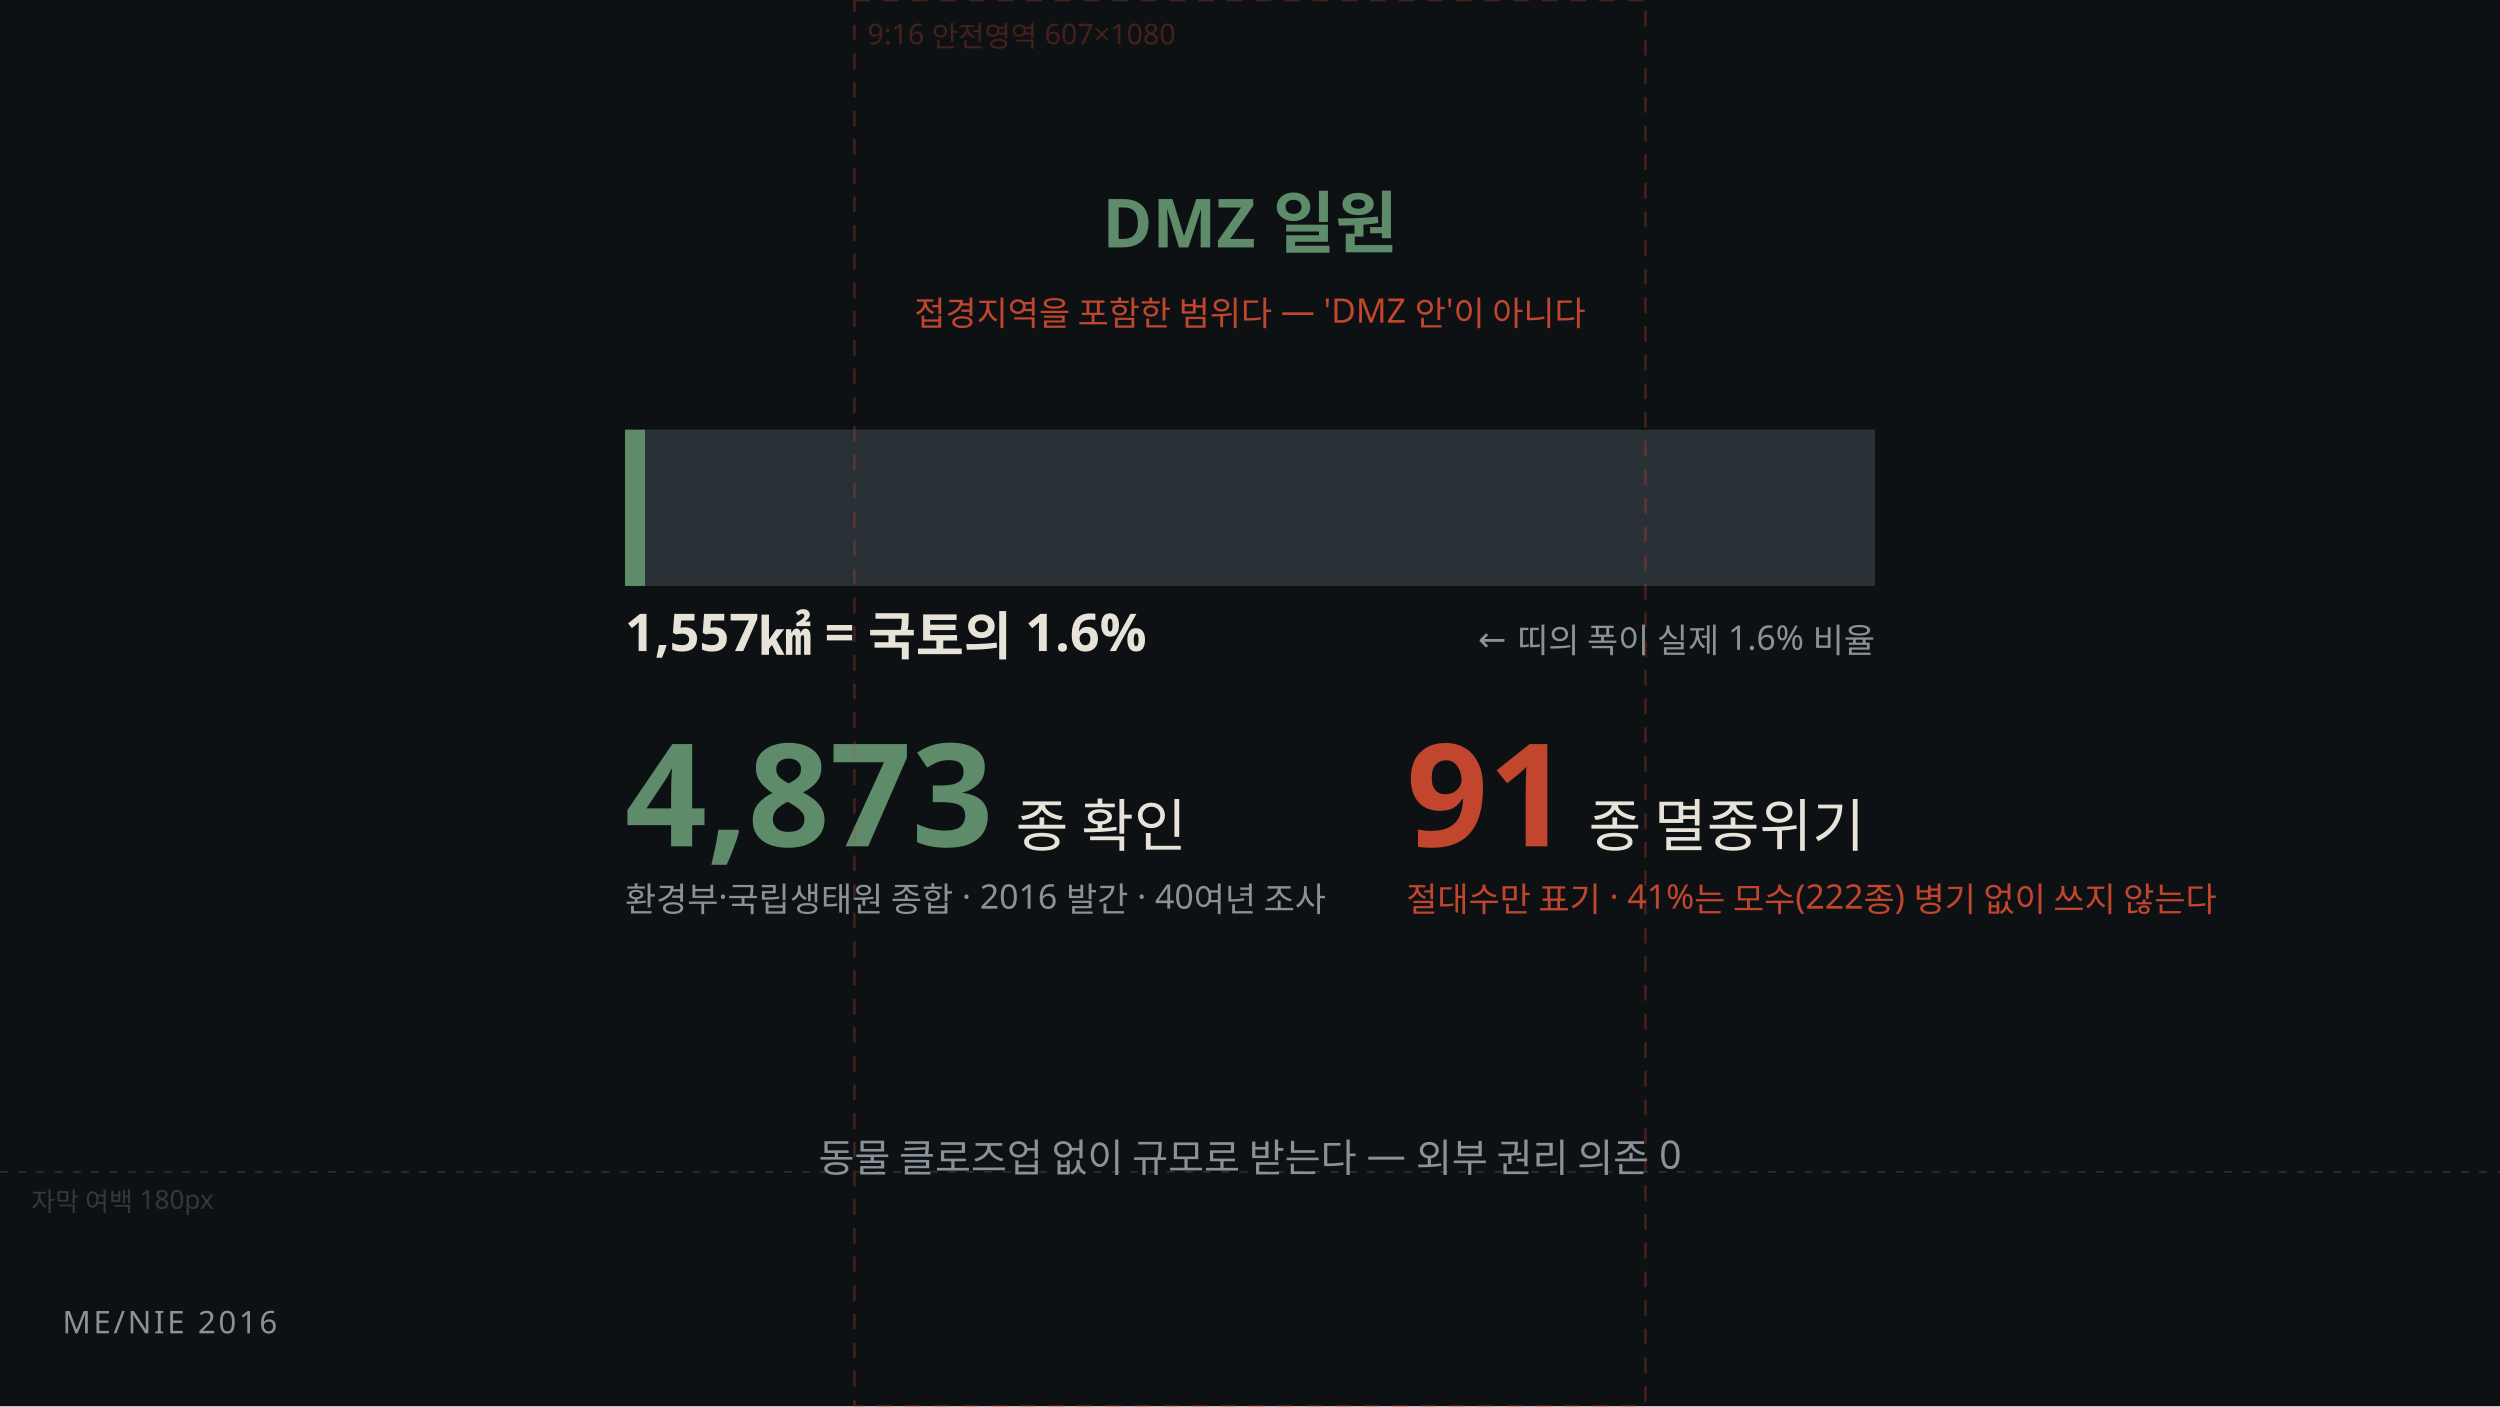
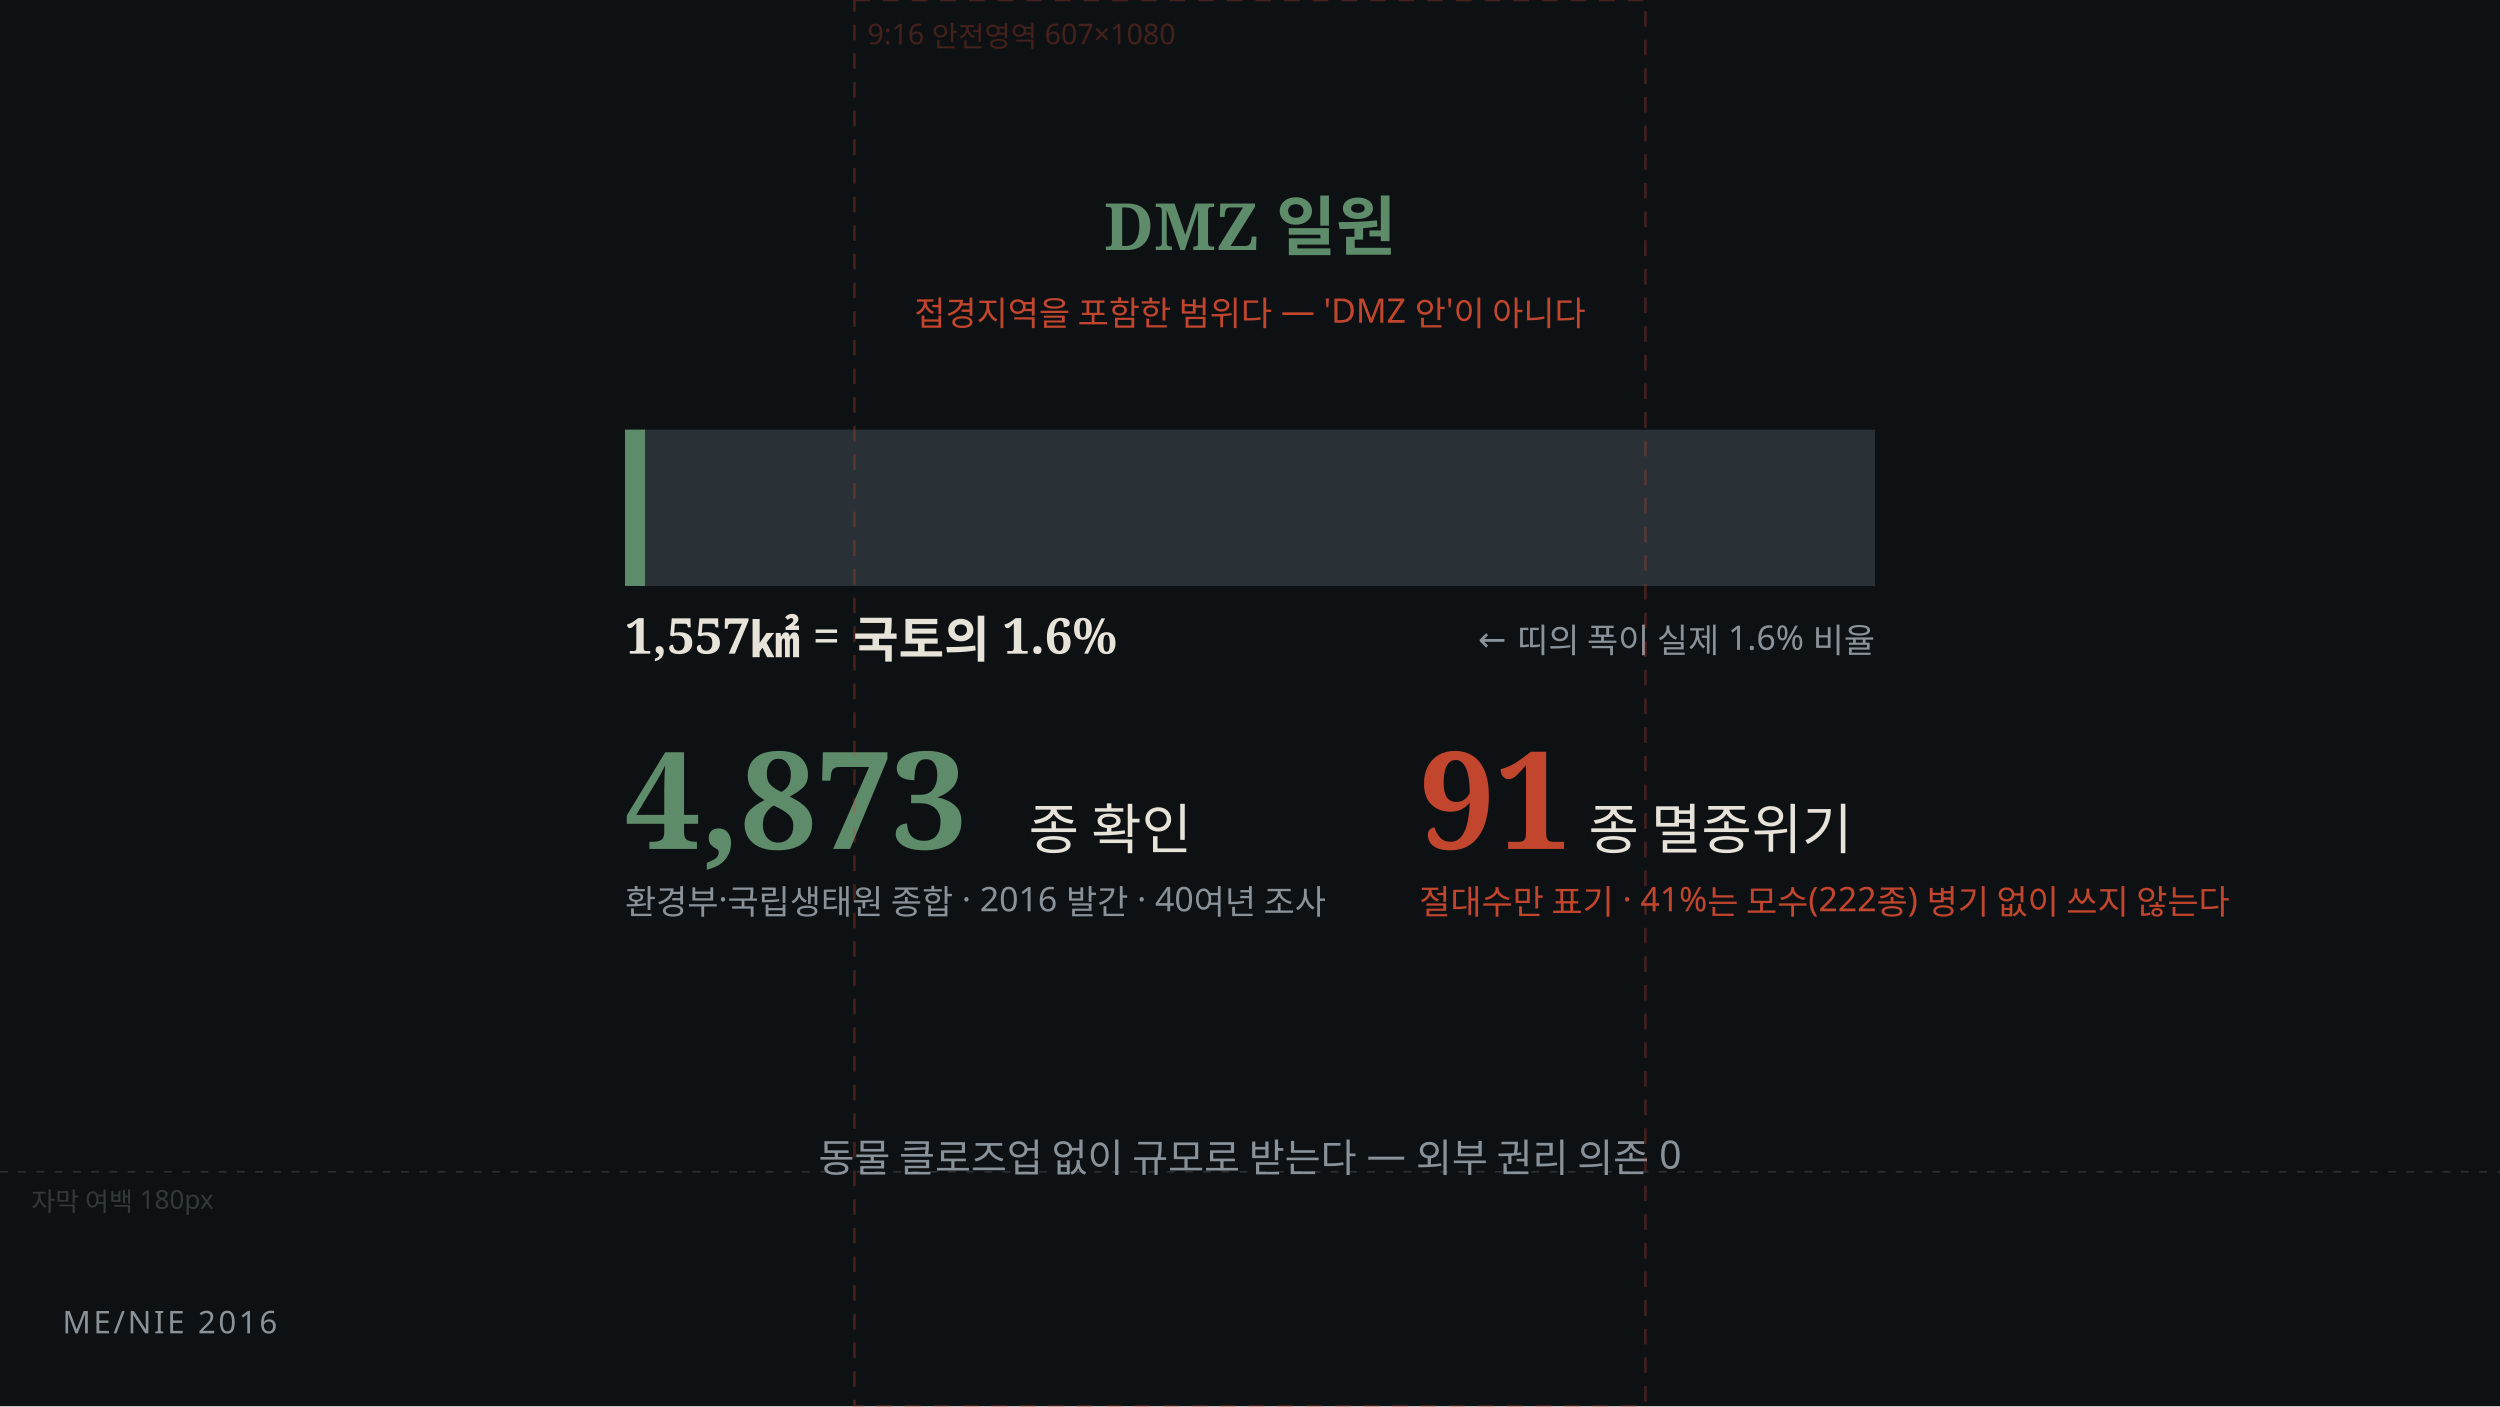
<svg xmlns="http://www.w3.org/2000/svg" viewBox="0 0 1920 1080" width="1920" height="1080" role="img" aria-label="4장 생태 데이터">
  <rect width="1920" height="1080" fill="#0E1113" />
-   <text x="960.0" y="190" font-family="'SB AggroOTF Bold','SB AggroOTF','SB Aggro OTF','SB 어그로체','Pretendard','Noto Sans KR',sans-serif" font-size="52" font-weight="700" fill="#5E8C6A" text-anchor="middle" letter-spacing="0" opacity="1">DMZ 일원</text>
-   <text x="960.0" y="250" font-family="'SB AggroOTF Bold','SB AggroOTF','SB Aggro OTF','SB 어그로체','Pretendard','Noto Sans KR',sans-serif" font-size="26" font-weight="400" fill="#C2452D" text-anchor="middle" letter-spacing="0" opacity="1">접경지역을 포함한 범위다 — 'DMZ 안'이 아니다</text>
+   <text x="960.0" y="192" font-family="'Noto Serif KR','본명조','Source Han Serif K','KoPubWorld바탕체','나눔명조','NanumMyeongjo',serif" font-size="50" font-weight="700" fill="#5E8C6A" text-anchor="middle" letter-spacing="0" opacity="1">DMZ 일원</text>
+   <text x="960.0" y="250" font-family="'Pretendard','Noto Sans KR','본고딕','Source Han Sans K','나눔고딕','NanumGothic',sans-serif" font-size="26" font-weight="400" fill="#C2452D" text-anchor="middle" letter-spacing="0" opacity="1">접경지역을 포함한 범위다 — 'DMZ 안'이 아니다</text>
  <rect x="480.0" y="330" width="960" height="120" fill="#2A3136" />
  <rect x="480.0" y="330" width="15.4" height="120" fill="#5E8C6A" />
-   <text x="480.0" y="500" font-family="'SB AggroOTF Bold','SB AggroOTF','SB Aggro OTF','SB 어그로체','Pretendard','Noto Sans KR',sans-serif" font-size="40" font-weight="600" fill="#E8E3D9" text-anchor="start" letter-spacing="0" opacity="1">1,557㎢ = 국토의 1.6%</text>
-   <text x="1440.0" y="500" font-family="'SB AggroOTF Bold','SB AggroOTF','SB Aggro OTF','SB 어그로체','Pretendard','Noto Sans KR',sans-serif" font-size="26" font-weight="400" fill="#8A9299" text-anchor="end" letter-spacing="0" opacity="1">← 띠의 폭이 실제 1.6% 비율</text>
-   <text x="480.0" y="650" font-family="'SB AggroOTF Bold','SB AggroOTF','SB Aggro OTF','SB 어그로체','Pretendard','Noto Sans KR',sans-serif" font-size="110" font-weight="700" fill="#5E8C6A" text-anchor="start" letter-spacing="0" opacity="1">4,873</text>
-   <text x="780.0" y="650" font-family="'SB AggroOTF Bold','SB AggroOTF','SB Aggro OTF','SB 어그로체','Pretendard','Noto Sans KR',sans-serif" font-size="44" font-weight="500" fill="#E8E3D9" text-anchor="start" letter-spacing="0" opacity="1">종 확인</text>
-   <text x="480.0" y="700" font-family="'SB AggroOTF Bold','SB AggroOTF','SB Aggro OTF','SB 어그로체','Pretendard','Noto Sans KR',sans-serif" font-size="26" font-weight="400" fill="#8A9299" text-anchor="start" letter-spacing="0" opacity="1">환경부·국립생태원 종합 · 2016 발간 · 40여년 조사</text>
-   <text x="1080.0" y="650" font-family="'SB AggroOTF Bold','SB AggroOTF','SB Aggro OTF','SB 어그로체','Pretendard','Noto Sans KR',sans-serif" font-size="110" font-weight="700" fill="#C2452D" text-anchor="start" letter-spacing="0" opacity="1">91</text>
-   <text x="1220.0" y="650" font-family="'SB AggroOTF Bold','SB AggroOTF','SB Aggro OTF','SB 어그로체','Pretendard','Noto Sans KR',sans-serif" font-size="44" font-weight="500" fill="#E8E3D9" text-anchor="start" letter-spacing="0" opacity="1">종 멸종위기</text>
-   <text x="1080.0" y="700" font-family="'SB AggroOTF Bold','SB AggroOTF','SB Aggro OTF','SB 어그로체','Pretendard','Noto Sans KR',sans-serif" font-size="26" font-weight="400" fill="#C2452D" text-anchor="start" letter-spacing="0" opacity="1">절대수만 표기 · 41%는 모수(222종) 병기 없이 쓰지 않는다</text>
-   <text x="960.0" y="900" font-family="'SB AggroOTF Bold','SB AggroOTF','SB Aggro OTF','SB 어그로체','Pretendard','Noto Sans KR',sans-serif" font-size="30" font-weight="500" fill="#8A9299" text-anchor="middle" letter-spacing="0" opacity="1">동물 클로즈업 없이 규모로 받는다 — 외부 권리 의존 0</text>
-   <text x="48" y="1024" font-family="'SB AggroOTF Bold','SB AggroOTF','SB Aggro OTF','SB 어그로체','Pretendard','Noto Sans KR',sans-serif" font-size="24" letter-spacing="2" fill="#8A9299">ME/NIE 2016</text>
+   <text x="480.0" y="502" font-family="'Noto Serif KR','본명조','Source Han Serif K','KoPubWorld바탕체','나눔명조','NanumMyeongjo',serif" font-size="38" font-weight="600" fill="#E8E3D9" text-anchor="start" letter-spacing="0" opacity="1">1,557㎢ = 국토의 1.6%</text>
+   <text x="1440.0" y="500" font-family="'Pretendard','Noto Sans KR','본고딕','Source Han Sans K','나눔고딕','NanumGothic',sans-serif" font-size="26" font-weight="400" fill="#8A9299" text-anchor="end" letter-spacing="0" opacity="1">← 띠의 폭이 실제 1.6% 비율</text>
+   <text x="480.0" y="652" font-family="'Noto Serif KR','본명조','Source Han Serif K','KoPubWorld바탕체','나눔명조','NanumMyeongjo',serif" font-size="104" font-weight="700" fill="#5E8C6A" text-anchor="start" letter-spacing="0" opacity="1">4,873</text>
+   <text x="790.0" y="652" font-family="'Noto Serif KR','본명조','Source Han Serif K','KoPubWorld바탕체','나눔명조','NanumMyeongjo',serif" font-size="42" font-weight="500" fill="#E8E3D9" text-anchor="start" letter-spacing="0" opacity="1">종 확인</text>
+   <text x="480.0" y="702" font-family="'Pretendard','Noto Sans KR','본고딕','Source Han Sans K','나눔고딕','NanumGothic',sans-serif" font-size="26" font-weight="400" fill="#8A9299" text-anchor="start" letter-spacing="0" opacity="1">환경부·국립생태원 종합 · 2016 발간 · 40여년 조사</text>
+   <text x="1090.0" y="652" font-family="'Noto Serif KR','본명조','Source Han Serif K','KoPubWorld바탕체','나눔명조','NanumMyeongjo',serif" font-size="104" font-weight="700" fill="#C2452D" text-anchor="start" letter-spacing="0" opacity="1">91</text>
+   <text x="1220.0" y="652" font-family="'Noto Serif KR','본명조','Source Han Serif K','KoPubWorld바탕체','나눔명조','NanumMyeongjo',serif" font-size="42" font-weight="500" fill="#E8E3D9" text-anchor="start" letter-spacing="0" opacity="1">종 멸종위기</text>
+   <text x="1090.0" y="702" font-family="'Pretendard','Noto Sans KR','본고딕','Source Han Sans K','나눔고딕','NanumGothic',sans-serif" font-size="26" font-weight="400" fill="#C2452D" text-anchor="start" letter-spacing="0" opacity="1">절대수만 표기 · 41%는 모수(222종) 병기 없이 쓰지 않는다</text>
+   <text x="960.0" y="900" font-family="'Pretendard','Noto Sans KR','본고딕','Source Han Sans K','나눔고딕','NanumGothic',sans-serif" font-size="30" font-weight="500" fill="#8A9299" text-anchor="middle" letter-spacing="0" opacity="1">동물 클로즈업 없이 규모로 받는다 — 외부 권리 의존 0</text>
+   <text x="48" y="1024" font-family="'Pretendard','Noto Sans KR','본고딕','Source Han Sans K','나눔고딕','NanumGothic',sans-serif" font-size="24" letter-spacing="2" fill="#8A9299">ME/NIE 2016</text>
  <g class="guide" opacity="0.30">
    <rect x="656.2" y="0" width="607.5" height="1080" fill="none" stroke="#C2452D" stroke-width="2" stroke-dasharray="12 10" />
-     <text x="666.2" y="34" font-family="'SB AggroOTF Bold','SB AggroOTF','SB Aggro OTF','SB 어그로체','Pretendard','Noto Sans KR',sans-serif" font-size="22" fill="#C2452D">9:16 안전영역 607×1080</text>
+     <text x="666.2" y="34" font-family="'Pretendard','Noto Sans KR','본고딕','Source Han Sans K','나눔고딕','NanumGothic',sans-serif" font-size="22" fill="#C2452D">9:16 안전영역 607×1080</text>
    <line x1="0" y1="900" x2="1920" y2="900" stroke="#8A9299" stroke-width="1" stroke-dasharray="6 8" />
-     <text x="24" y="930" font-family="'SB AggroOTF Bold','SB AggroOTF','SB Aggro OTF','SB 어그로체','Pretendard','Noto Sans KR',sans-serif" font-size="20" fill="#8A9299">자막 여백 180px</text>
+     <text x="24" y="930" font-family="'Pretendard','Noto Sans KR','본고딕','Source Han Sans K','나눔고딕','NanumGothic',sans-serif" font-size="20" fill="#8A9299">자막 여백 180px</text>
  </g>
</svg>
